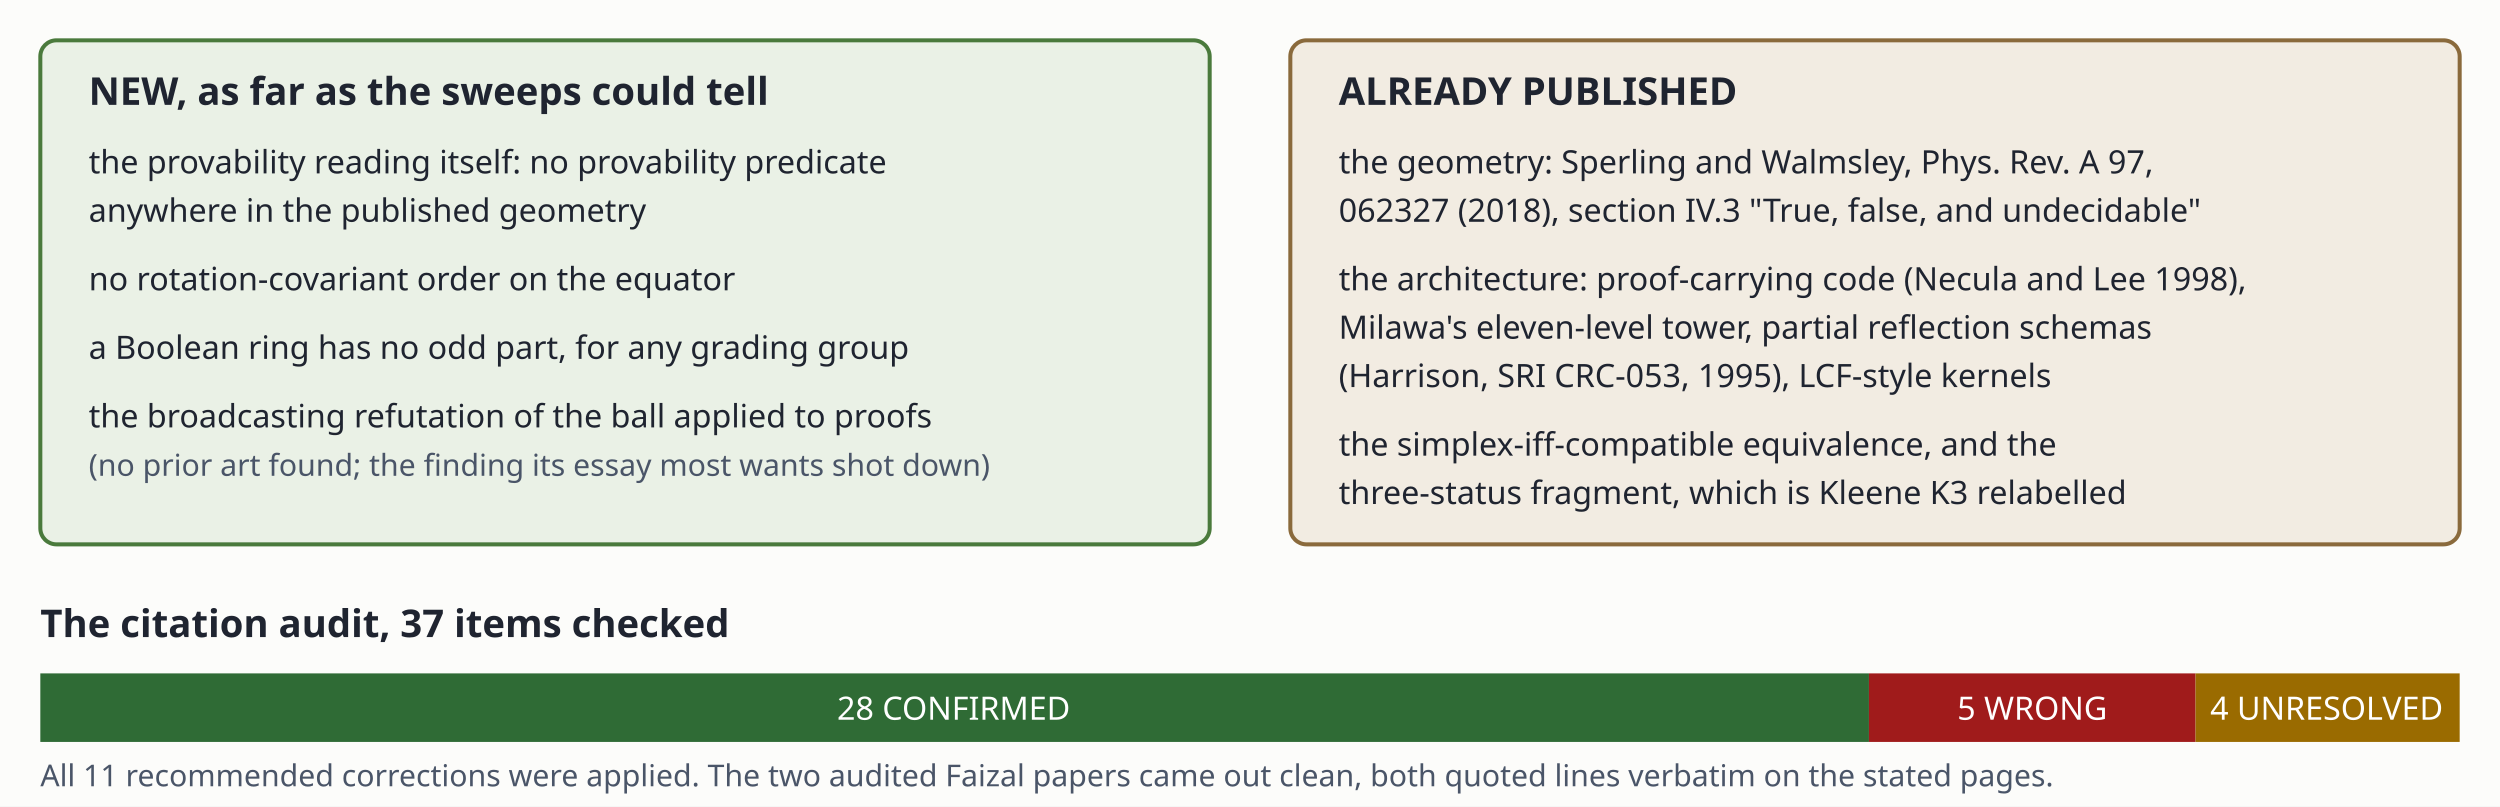
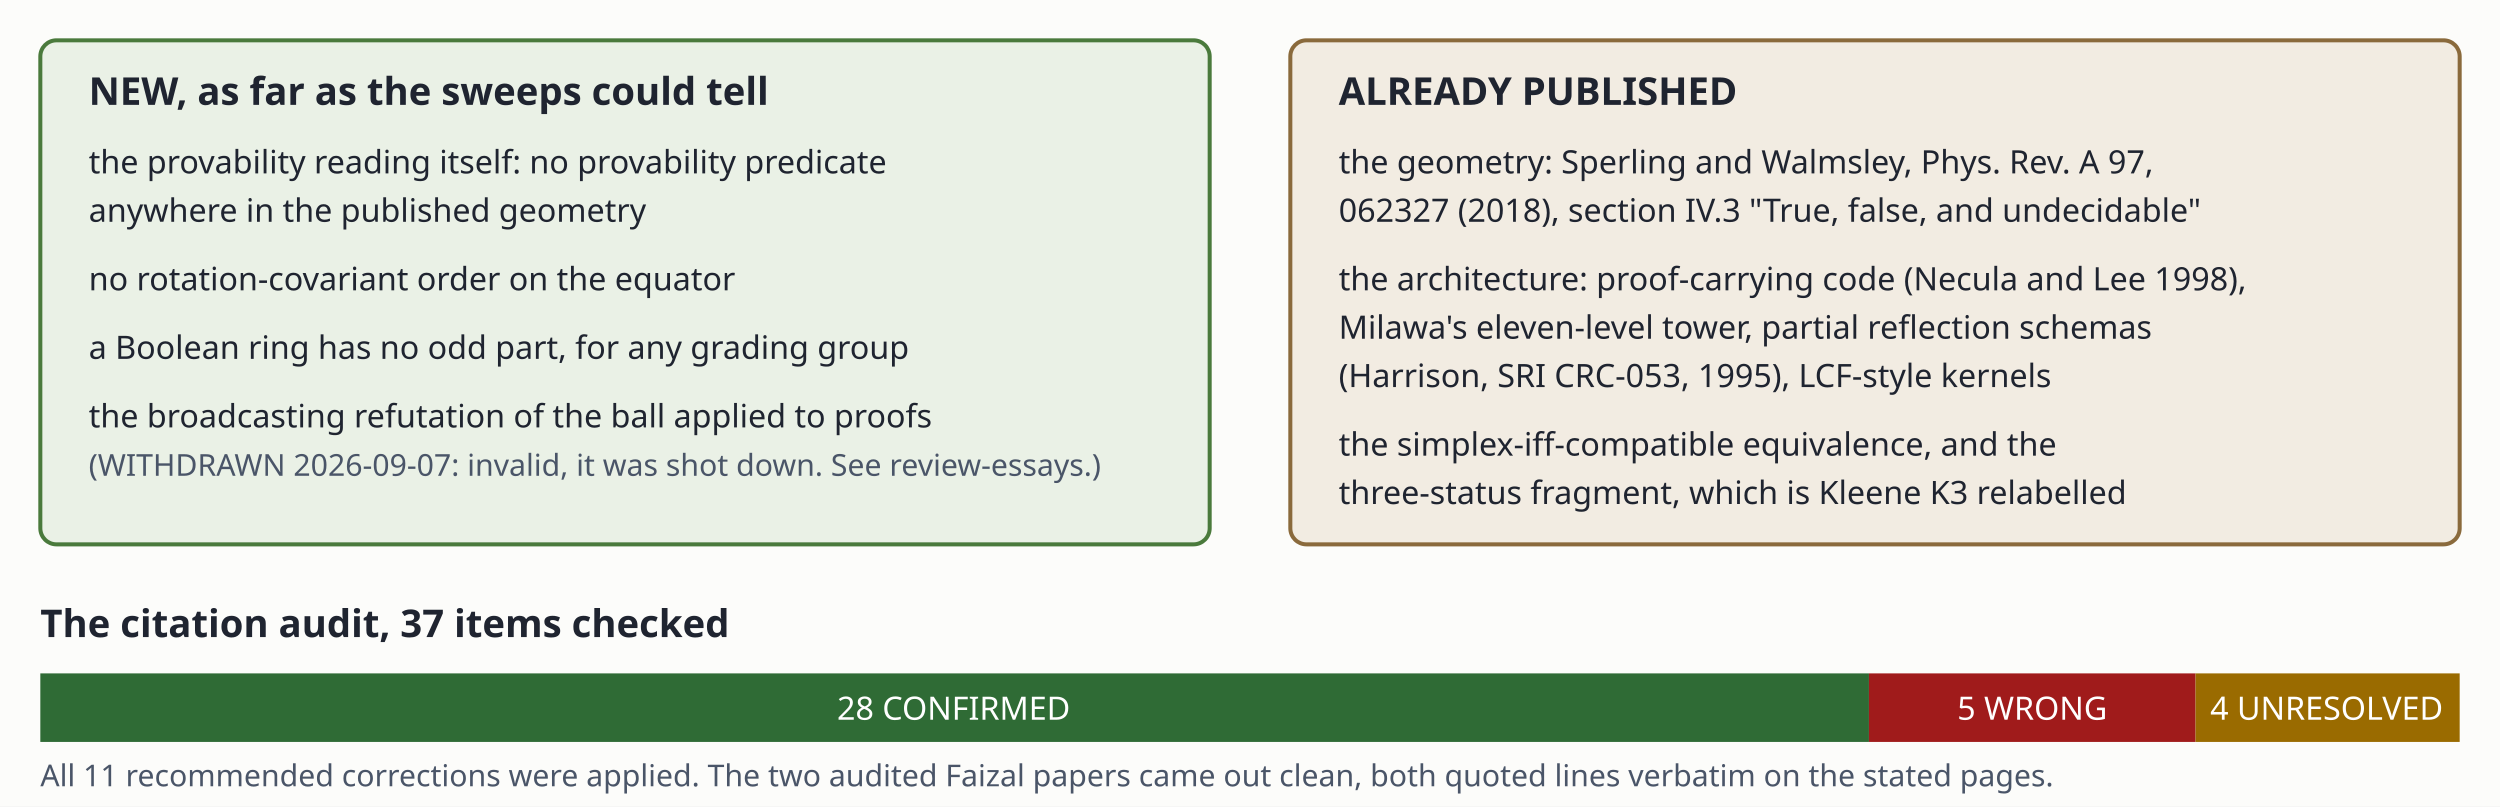
<svg xmlns="http://www.w3.org/2000/svg" viewBox="0 0 1240 400" style="min-width:1000px" role="img">
  <rect x="0" y="0" width="1240" height="400" fill="#fcfcfa" />
  <g font-family="system-ui, sans-serif" fill="#1f2430" font-size="16">
    <rect x="20" y="20" width="580" height="250" rx="8" fill="#eaf1e6" stroke="#4a7a3c" stroke-width="2" />
    <text x="44" y="52" font-size="19" font-weight="700">NEW, as far as the sweeps could tell</text>
    <text x="44" y="86">the provability reading itself: no provability predicate</text>
    <text x="44" y="110">anywhere in the published geometry</text>
    <text x="44" y="144">no rotation-covariant order on the equator</text>
    <text x="44" y="178">a Boolean ring has no odd part, for any grading group</text>
    <text x="44" y="212">the broadcasting refutation of the ball applied to proofs</text>
-     <text x="44" y="236" font-size="15" fill="#4a5568">(no prior art found; the finding its essay most wants shot down)</text>
+     <text x="44" y="236" font-size="15" fill="#4a5568">(WITHDRAWN 2026-09-07: invalid, it was shot down. See review-essays.)</text>
    <rect x="640" y="20" width="580" height="250" rx="8" fill="#f2ece2" stroke="#8a6a3c" stroke-width="2" />
    <text x="664" y="52" font-size="19" font-weight="700">ALREADY PUBLISHED</text>
    <text x="664" y="86">the geometry: Sperling and Walmsley, Phys. Rev. A 97,</text>
    <text x="664" y="110">062327 (2018), section IV.3 "True, false, and undecidable"</text>
    <text x="664" y="144">the architecture: proof-carrying code (Necula and Lee 1998),</text>
    <text x="664" y="168">Milawa's eleven-level tower, partial reflection schemas</text>
    <text x="664" y="192">(Harrison, SRI CRC-053, 1995), LCF-style kernels</text>
    <text x="664" y="226">the simplex-iff-compatible equivalence, and the</text>
    <text x="664" y="250">three-status fragment, which is Kleene K3 relabelled</text>
    <text x="20" y="316" font-size="19" font-weight="700">The citation audit, 37 items checked</text>
    <g>
      <rect x="20" y="334" width="907" height="34" fill="#2f6b35" />
      <rect x="927" y="334" width="162" height="34" fill="#a01b1b" />
      <rect x="1089" y="334" width="131" height="34" fill="#9a6b00" />
      <g fill="#ffffff" font-size="16" text-anchor="middle">
        <text x="473" y="357">28 CONFIRMED</text>
        <text x="1008" y="357">5 WRONG</text>
        <text x="1154" y="357">4 UNRESOLVED</text>
      </g>
    </g>
    <text x="20" y="390" font-size="15" fill="#4a5568">All 11 recommended corrections were applied. The two audited Faizal papers came out clean, both quoted lines verbatim on the stated pages.</text>
  </g>
</svg>
